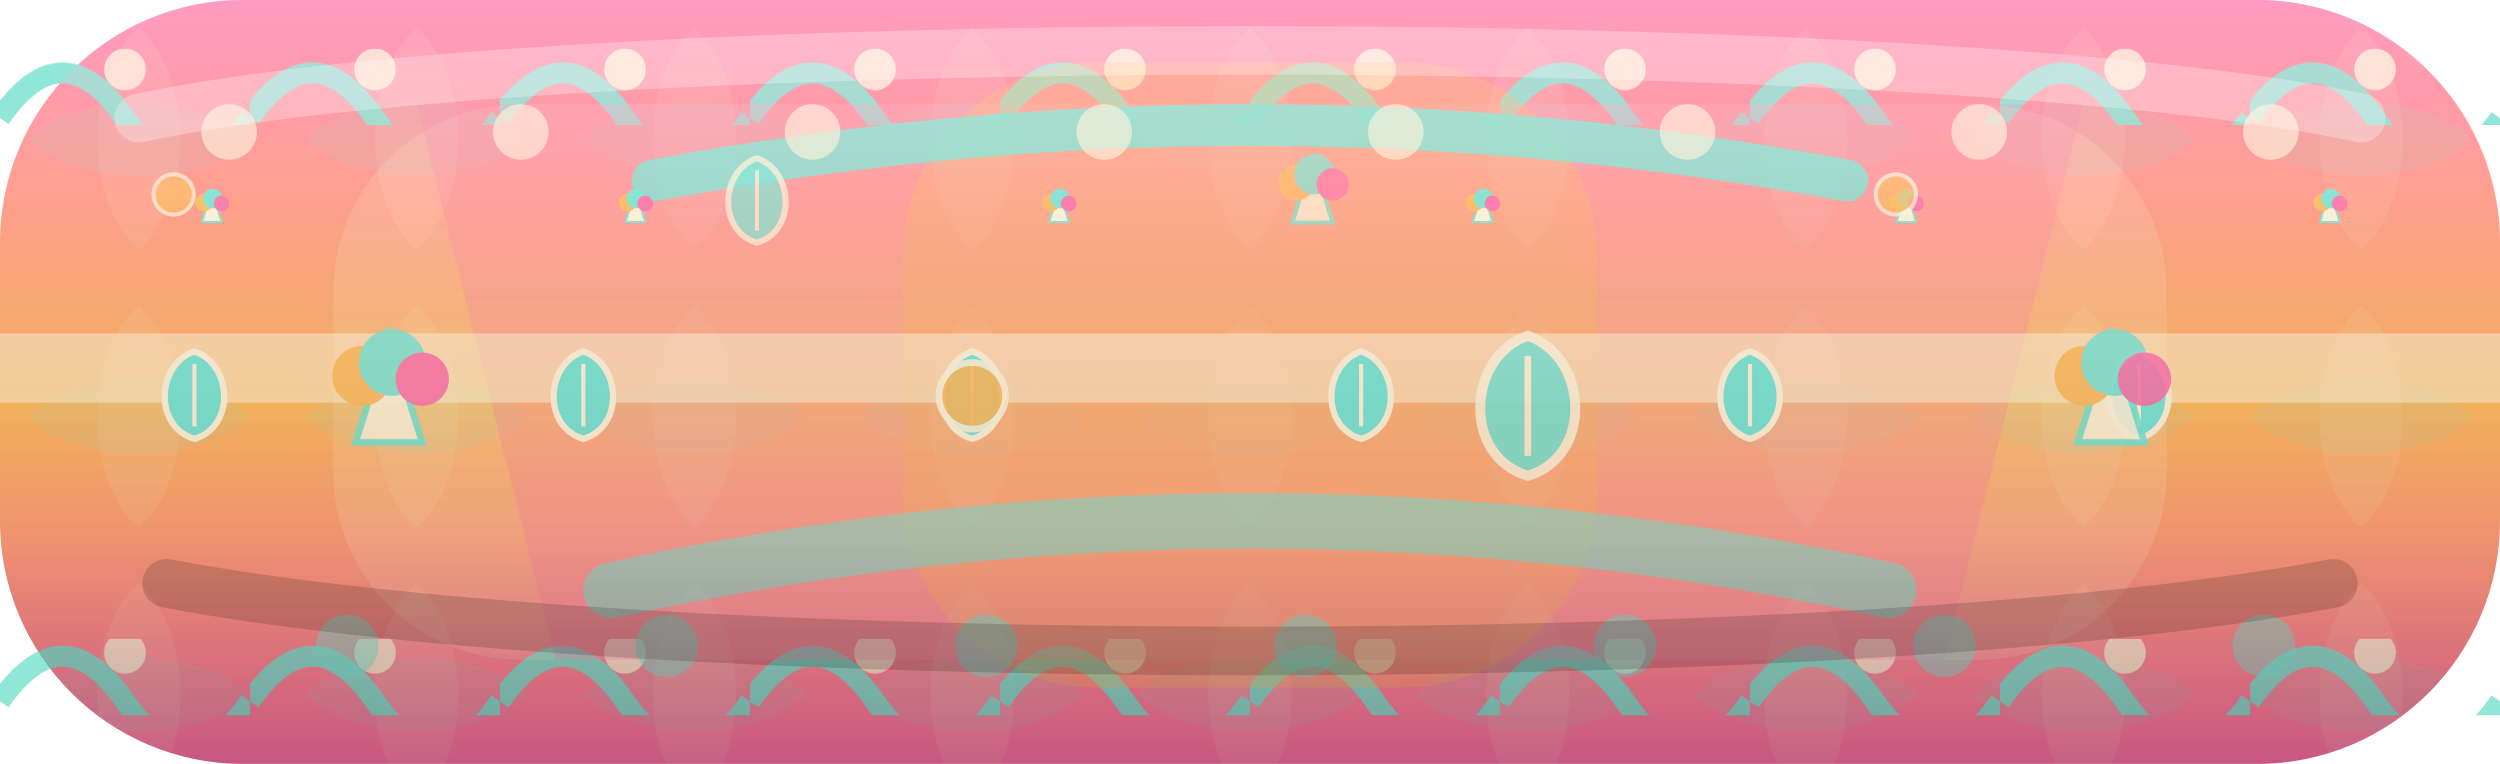
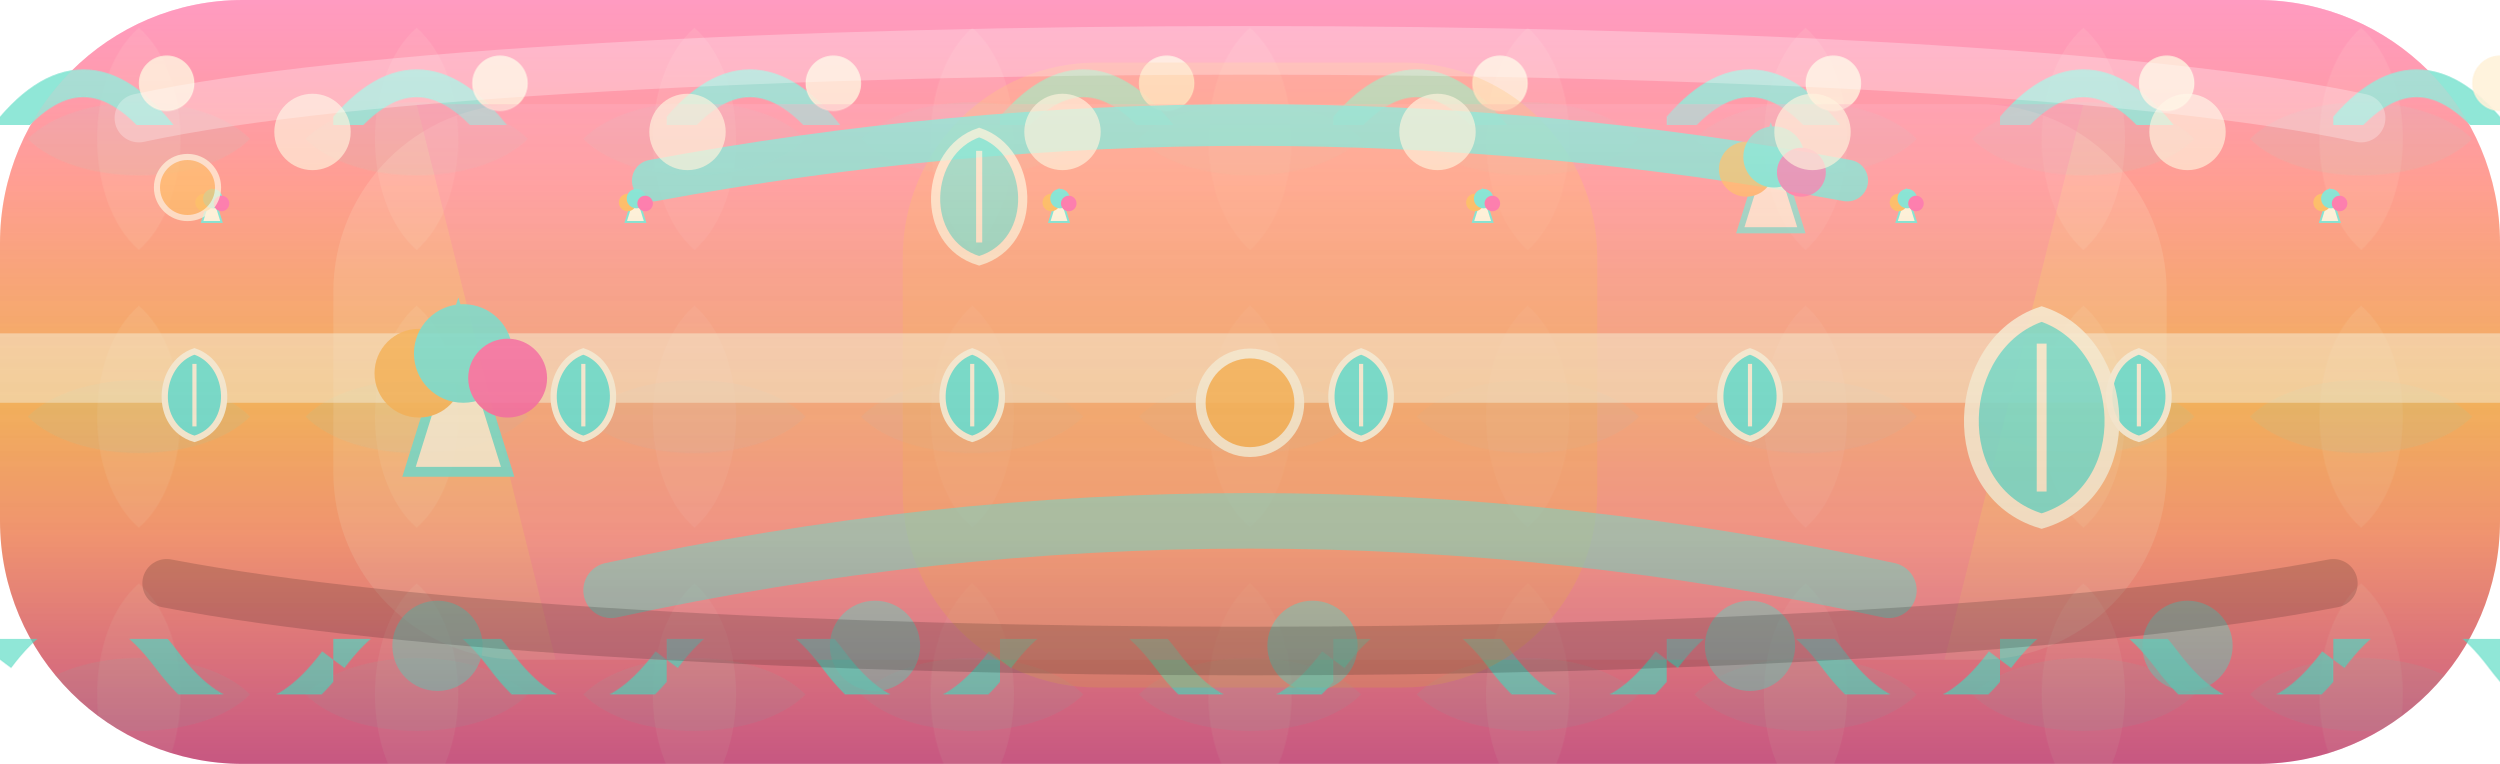
<svg xmlns="http://www.w3.org/2000/svg" width="720" height="220" viewBox="0 0 720 220">
  <defs>
    <linearGradient id="bg" x1="0" y1="0" x2="0" y2="1">
      <stop offset="0%" stop-color="#ff70a6" />
      <stop offset="52%" stop-color="#ffb85a" />
      <stop offset="100%" stop-color="#ff70a6" />
    </linearGradient>
    <linearGradient id="satin" x1="0" y1="0" x2="0" y2="1">
      <stop offset="0%" stop-color="rgba(255,255,255,0.30)" />
      <stop offset="24%" stop-color="rgba(255,255,255,0.12)" />
      <stop offset="70%" stop-color="rgba(0,0,0,0.06)" />
      <stop offset="100%" stop-color="rgba(0,0,0,0.22)" />
    </linearGradient>
    <pattern id="brocade-summer2" width="80" height="80" patternUnits="userSpaceOnUse">
      <path d="M 40 8 C 56 22, 56 58, 40 72 C 24 58, 24 22, 40 8 Z" fill="#fff0d5" opacity="0.10" />
      <path d="M 8 40 C 22 26, 58 26, 72 40 C 58 54, 22 54, 8 40 Z" fill="#7be2cf" opacity="0.10" />
    </pattern>
-     <pattern id="trim-summer2" width="72" height="42" patternUnits="userSpaceOnUse">
-       <path d="M 0 34 Q 18 8 36 34 T 72 34" stroke="#7be2cf" stroke-width="6" fill="none" opacity="0.92" />
-       <circle cx="36" cy="20" r="6" fill="#fff0d5" opacity="0.86" />
+     <pattern id="trim-summer2" width="96" height="50" patternUnits="userSpaceOnUse">
+       <path d="M 0 40 Q 24 8 48 40 T 96 40" stroke="#7be2cf" stroke-width="8" fill="none" opacity="0.94" />
+       <circle cx="48" cy="24" r="8" fill="#fff0d5" opacity="0.9" />
    </pattern>
  </defs>
  <rect width="720" height="220" rx="70" fill="url(#bg)" />
  <rect x="0" y="0" width="720" height="220" rx="70" fill="url(#brocade-summer2)" />
  <rect x="0" y="14" width="720" height="22" fill="url(#trim-summer2)" opacity="0.90" />
  <rect x="0" y="184" width="720" height="22" fill="url(#trim-summer2)" opacity="0.90" />
  <rect x="96" y="30" width="528" height="160" rx="54" fill="#fff0d5" opacity="0.16" />
  <path d="M 120 30 L 600 30 L 560 190 L 160 190 Z" fill="#ff70a6" opacity="0.24" />
  <rect x="260" y="18" width="200" height="180" rx="56" fill="#ffb85a" opacity="0.32" />
  <path d="M 188 52 Q 360 20 532 52" stroke="#7be2cf" stroke-width="12" fill="none" stroke-linecap="round" opacity="0.82" />
  <path d="M 176 170 Q 360 130 544 170" stroke="#7be2cf" stroke-width="16" fill="none" stroke-linecap="round" opacity="0.56" />
  <rect x="0" y="96" width="720" height="20" fill="#fff0d5" opacity="0.56" />
  <g transform="translate(61 60)">
    <path d="M -2.8 3.92 L 0 -5.04 L 2.8 3.92 Z" fill="#fff0d5" stroke="#7be2cf" stroke-width="0.56" />
    <circle cx="-2.24" cy="-1.68" r="2.52" fill="#ffb85a" />
    <circle cx="0.28" cy="-2.8" r="2.8" fill="#7be2cf" />
    <circle cx="2.8" cy="-1.4" r="2.24" fill="#ff70a6" />
  </g>
  <g transform="translate(183 60)">
    <path d="M -2.8 3.92 L 0 -5.04 L 2.8 3.92 Z" fill="#fff0d5" stroke="#7be2cf" stroke-width="0.56" />
    <circle cx="-2.24" cy="-1.68" r="2.52" fill="#ffb85a" />
    <circle cx="0.28" cy="-2.8" r="2.8" fill="#7be2cf" />
    <circle cx="2.8" cy="-1.4" r="2.24" fill="#ff70a6" />
  </g>
  <g transform="translate(305 60)">
    <path d="M -2.8 3.92 L 0 -5.04 L 2.8 3.92 Z" fill="#fff0d5" stroke="#7be2cf" stroke-width="0.56" />
    <circle cx="-2.24" cy="-1.68" r="2.52" fill="#ffb85a" />
    <circle cx="0.28" cy="-2.8" r="2.8" fill="#7be2cf" />
    <circle cx="2.8" cy="-1.4" r="2.24" fill="#ff70a6" />
  </g>
  <g transform="translate(427 60)">
    <path d="M -2.8 3.92 L 0 -5.04 L 2.8 3.92 Z" fill="#fff0d5" stroke="#7be2cf" stroke-width="0.56" />
    <circle cx="-2.24" cy="-1.68" r="2.52" fill="#ffb85a" />
    <circle cx="0.28" cy="-2.8" r="2.8" fill="#7be2cf" />
    <circle cx="2.8" cy="-1.4" r="2.24" fill="#ff70a6" />
  </g>
  <g transform="translate(549 60)">
    <path d="M -2.8 3.92 L 0 -5.04 L 2.8 3.92 Z" fill="#fff0d5" stroke="#7be2cf" stroke-width="0.56" />
    <circle cx="-2.24" cy="-1.68" r="2.52" fill="#ffb85a" />
    <circle cx="0.28" cy="-2.8" r="2.8" fill="#7be2cf" />
    <circle cx="2.8" cy="-1.4" r="2.24" fill="#ff70a6" />
  </g>
  <g transform="translate(671 60)">
    <path d="M -2.8 3.92 L 0 -5.04 L 2.8 3.92 Z" fill="#fff0d5" stroke="#7be2cf" stroke-width="0.56" />
    <circle cx="-2.24" cy="-1.68" r="2.52" fill="#ffb85a" />
    <circle cx="0.28" cy="-2.8" r="2.8" fill="#7be2cf" />
    <circle cx="2.8" cy="-1.4" r="2.24" fill="#ff70a6" />
  </g>
  <g transform="translate(56 112)">
    <path d="M 0 -10.8 C 10.8 -7.2, 12 10.8, 0 14.4 C -12 10.8, -10.8 -7.2, 0 -10.8 Z" fill="#7be2cf" stroke="#fff0d5" stroke-width="1.8" />
    <path d="M 0 -7.2 L 0 10.8" stroke="#fff0d5" stroke-width="1.2" />
  </g>
  <g transform="translate(168 112)">
    <path d="M 0 -10.8 C 10.8 -7.2, 12 10.8, 0 14.4 C -12 10.8, -10.8 -7.2, 0 -10.8 Z" fill="#7be2cf" stroke="#fff0d5" stroke-width="1.8" />
    <path d="M 0 -7.2 L 0 10.8" stroke="#fff0d5" stroke-width="1.2" />
  </g>
  <g transform="translate(280 112)">
    <path d="M 0 -10.8 C 10.8 -7.2, 12 10.8, 0 14.4 C -12 10.8, -10.8 -7.2, 0 -10.8 Z" fill="#7be2cf" stroke="#fff0d5" stroke-width="1.8" />
    <path d="M 0 -7.2 L 0 10.8" stroke="#fff0d5" stroke-width="1.2" />
  </g>
  <g transform="translate(392 112)">
    <path d="M 0 -10.8 C 10.8 -7.2, 12 10.8, 0 14.4 C -12 10.8, -10.8 -7.2, 0 -10.8 Z" fill="#7be2cf" stroke="#fff0d5" stroke-width="1.8" />
    <path d="M 0 -7.2 L 0 10.8" stroke="#fff0d5" stroke-width="1.2" />
  </g>
  <g transform="translate(504 112)">
    <path d="M 0 -10.8 C 10.8 -7.2, 12 10.8, 0 14.4 C -12 10.8, -10.8 -7.2, 0 -10.8 Z" fill="#7be2cf" stroke="#fff0d5" stroke-width="1.8" />
    <path d="M 0 -7.2 L 0 10.8" stroke="#fff0d5" stroke-width="1.2" />
  </g>
  <g transform="translate(616 112)">
    <path d="M 0 -10.8 C 10.8 -7.2, 12 10.8, 0 14.4 C -12 10.8, -10.8 -7.2, 0 -10.8 Z" fill="#7be2cf" stroke="#fff0d5" stroke-width="1.8" />
    <path d="M 0 -7.2 L 0 10.8" stroke="#fff0d5" stroke-width="1.2" />
  </g>
  <g opacity="0.74">
-     <circle cx="50" cy="56" r="5.8" fill="#ffb85a" stroke="#fff0d5" stroke-width="1.16" />
-     <g transform="translate(218 56)">
-       <path d="M 0 -10.44 C 10.44 -6.96, 11.6 10.44, 0 13.92 C -11.6 10.44, -10.44 -6.96, 0 -10.44 Z" fill="#7be2cf" stroke="#fff0d5" stroke-width="1.74" />
-       <path d="M 0 -6.96 L 0 10.44" stroke="#fff0d5" stroke-width="1.16" />
+     <circle cx="54" cy="54" r="8.8" fill="#ffb85a" stroke="#fff0d5" stroke-width="1.76" />
+     <g transform="translate(282 54)">
+       <path d="M 0 -15.84 C 15.84 -10.56, 17.6 15.84, 0 21.12 C -17.6 15.84, -15.84 -10.56, 0 -15.84 Z" fill="#7be2cf" stroke="#fff0d5" stroke-width="2.64" />
+       <path d="M 0 -10.56 L 0 15.84" stroke="#fff0d5" stroke-width="1.76" />
    </g>
-     <g transform="translate(378 56)">
-       <path d="M -5.8 8.12 L 0 -10.44 L 5.8 8.12 Z" fill="#fff0d5" stroke="#7be2cf" stroke-width="1.16" />
-       <circle cx="-4.64" cy="-3.48" r="5.22" fill="#ffb85a" />
-       <circle cx="0.58" cy="-5.8" r="5.8" fill="#7be2cf" />
-       <circle cx="5.8" cy="-2.9" r="4.64" fill="#ff70a6" />
+     <g transform="translate(510 54)">
+       <path d="M -8.8 12.32 L 0 -15.84 L 8.8 12.32 Z" fill="#fff0d5" stroke="#7be2cf" stroke-width="1.76" />
+       <circle cx="-7.04" cy="-5.28" r="7.92" fill="#ffb85a" />
+       <circle cx="0.88" cy="-8.8" r="8.8" fill="#7be2cf" />
+       <circle cx="8.8" cy="-4.4" r="7.04" fill="#ff70a6" />
    </g>
-     <circle cx="546" cy="56" r="5.8" fill="#ffb85a" stroke="#fff0d5" stroke-width="1.16" />
  </g>
  <g opacity="0.88">
-     <g transform="translate(112 114)">
-       <path d="M -9.6 13.44 L 0 -17.28 L 9.6 13.44 Z" fill="#fff0d5" stroke="#7be2cf" stroke-width="1.92" />
-       <circle cx="-7.68" cy="-5.76" r="8.64" fill="#ffb85a" />
-       <circle cx="0.96" cy="-9.6" r="9.6" fill="#7be2cf" />
-       <circle cx="9.6" cy="-4.8" r="7.68" fill="#ff70a6" />
+     <g transform="translate(132 116)">
+       <path d="M -14.2 19.88 L 0 -25.56 L 14.2 19.88 Z" fill="#fff0d5" stroke="#7be2cf" stroke-width="2.84" />
+       <circle cx="-11.36" cy="-8.52" r="12.78" fill="#ffb85a" />
+       <circle cx="1.42" cy="-14.2" r="14.2" fill="#7be2cf" />
+       <circle cx="14.2" cy="-7.1" r="11.36" fill="#ff70a6" />
    </g>
-     <circle cx="280" cy="114" r="9.6" fill="#ffb85a" stroke="#fff0d5" stroke-width="1.92" />
-     <g transform="translate(440 114)">
-       <path d="M 0 -17.28 C 17.28 -11.52, 19.2 17.28, 0 23.04 C -19.2 17.28, -17.28 -11.52, 0 -17.28 Z" fill="#7be2cf" stroke="#fff0d5" stroke-width="2.88" />
-       <path d="M 0 -11.52 L 0 17.28" stroke="#fff0d5" stroke-width="1.92" />
-     </g>
-     <g transform="translate(608 114)">
-       <path d="M -9.6 13.44 L 0 -17.28 L 9.6 13.44 Z" fill="#fff0d5" stroke="#7be2cf" stroke-width="1.92" />
-       <circle cx="-7.68" cy="-5.76" r="8.64" fill="#ffb85a" />
-       <circle cx="0.96" cy="-9.6" r="9.6" fill="#7be2cf" />
-       <circle cx="9.6" cy="-4.8" r="7.68" fill="#ff70a6" />
+     <circle cx="360" cy="116" r="14.2" fill="#ffb85a" stroke="#fff0d5" stroke-width="2.84" />
+     <g transform="translate(588 116)">
+       <path d="M 0 -25.56 C 25.56 -17.04, 28.4 25.56, 0 34.08 C -28.4 25.56, -25.56 -17.04, 0 -25.56 Z" fill="#7be2cf" stroke="#fff0d5" stroke-width="4.26" />
+       <path d="M 0 -17.04 L 0 25.56" stroke="#fff0d5" stroke-width="2.84" />
    </g>
  </g>
  <g opacity="0.82">
-     <circle cx="66" cy="38" r="8" fill="#fff0d5" opacity="0.78" />
-     <circle cx="150" cy="38" r="8" fill="#fff0d5" opacity="0.78" />
-     <circle cx="234" cy="38" r="8" fill="#fff0d5" opacity="0.78" />
-     <circle cx="318" cy="38" r="8" fill="#fff0d5" opacity="0.78" />
-     <circle cx="402" cy="38" r="8" fill="#fff0d5" opacity="0.78" />
-     <circle cx="486" cy="38" r="8" fill="#fff0d5" opacity="0.78" />
-     <circle cx="570" cy="38" r="8" fill="#fff0d5" opacity="0.78" />
-     <circle cx="654" cy="38" r="8" fill="#fff0d5" opacity="0.78" />
+     <circle cx="90" cy="38" r="11" fill="#fff0d5" opacity="0.82" />
+     <circle cx="198" cy="38" r="11" fill="#fff0d5" opacity="0.82" />
+     <circle cx="306" cy="38" r="11" fill="#fff0d5" opacity="0.82" />
+     <circle cx="414" cy="38" r="11" fill="#fff0d5" opacity="0.82" />
+     <circle cx="522" cy="38" r="11" fill="#fff0d5" opacity="0.82" />
+     <circle cx="630" cy="38" r="11" fill="#fff0d5" opacity="0.82" />
  </g>
  <g opacity="0.72">
-     <circle cx="100" cy="186" r="9" fill="#7be2cf" opacity="0.68" />
-     <circle cx="192" cy="186" r="9" fill="#7be2cf" opacity="0.68" />
-     <circle cx="284" cy="186" r="9" fill="#7be2cf" opacity="0.68" />
-     <circle cx="376" cy="186" r="9" fill="#7be2cf" opacity="0.68" />
-     <circle cx="468" cy="186" r="9" fill="#7be2cf" opacity="0.68" />
-     <circle cx="560" cy="186" r="9" fill="#7be2cf" opacity="0.68" />
-     <circle cx="652" cy="186" r="9" fill="#7be2cf" opacity="0.68" />
+     <circle cx="126" cy="186" r="13" fill="#7be2cf" opacity="0.72" />
+     <circle cx="252" cy="186" r="13" fill="#7be2cf" opacity="0.72" />
+     <circle cx="378" cy="186" r="13" fill="#7be2cf" opacity="0.72" />
+     <circle cx="504" cy="186" r="13" fill="#7be2cf" opacity="0.72" />
+     <circle cx="630" cy="186" r="13" fill="#7be2cf" opacity="0.72" />
  </g>
  <rect x="0" y="0" width="720" height="220" rx="70" fill="url(#satin)" />
  <path d="M 40 34 C 160 8, 560 8, 680 34" stroke="rgba(255,255,255,0.28)" stroke-width="14" stroke-linecap="round" fill="none" />
  <path d="M 48 168 C 184 194, 536 194, 672 168" stroke="rgba(0,0,0,0.16)" stroke-width="14" stroke-linecap="round" fill="none" />
</svg>
